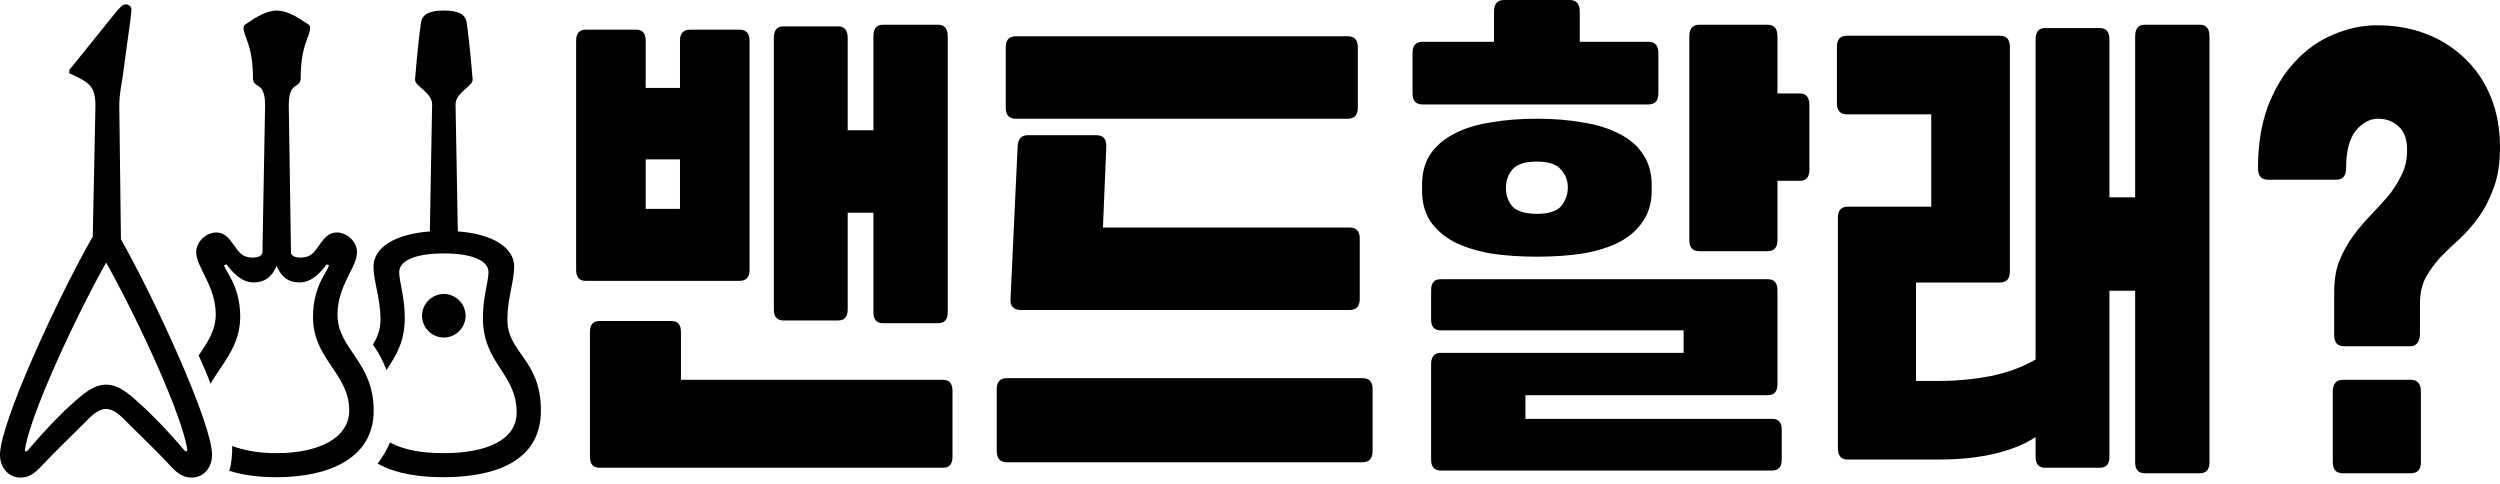
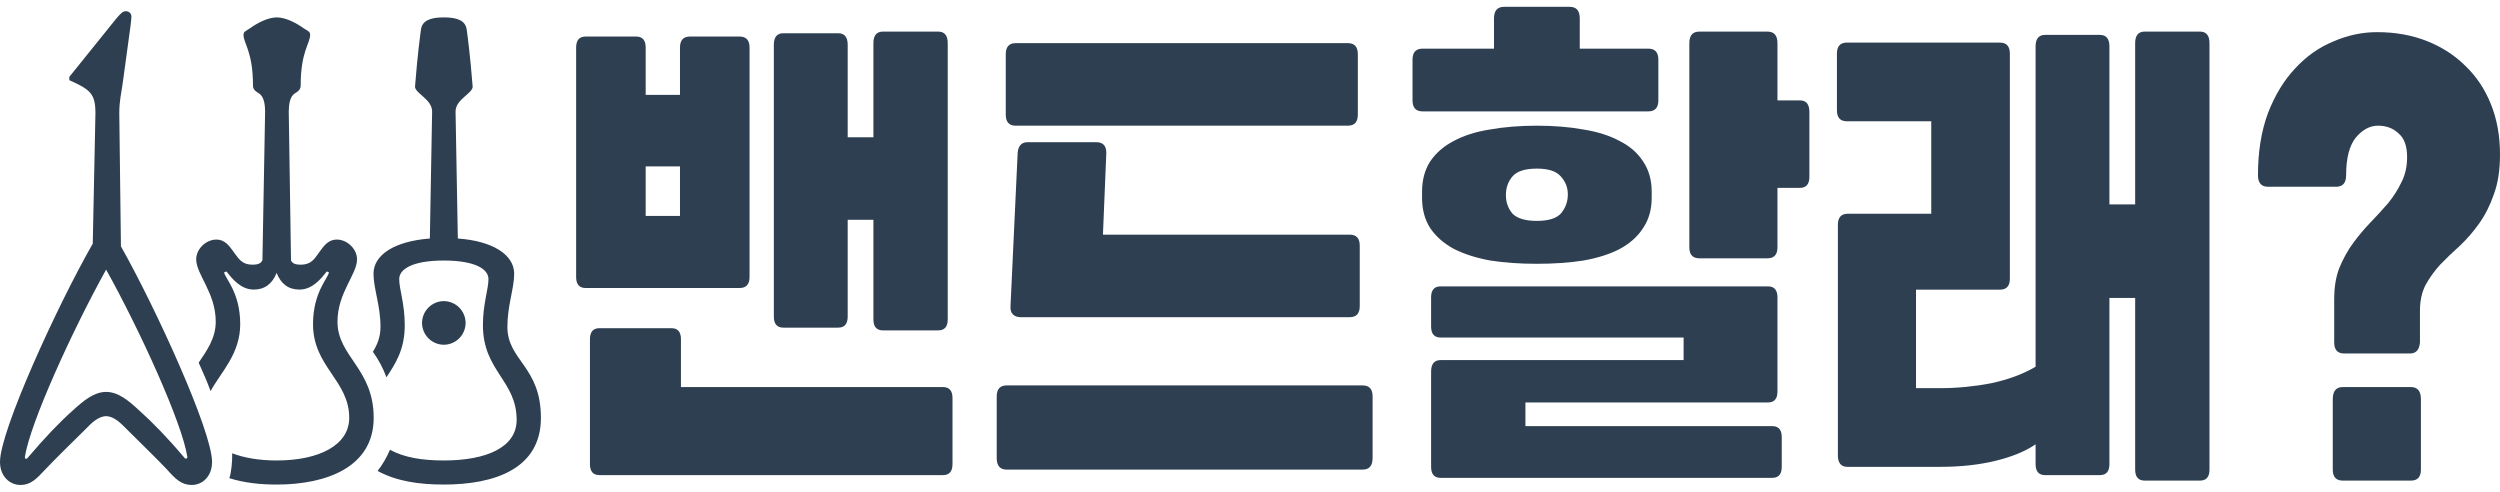
- <svg xmlns="http://www.w3.org/2000/svg" width="243" height="47" viewBox="0 0 243 47" fill="none">
-   <path d="M11.595 10.339C11.595 9.06 11.815 8.281 11.935 7.36L12.675 1.943C12.734 1.423 12.774 1.143 12.774 0.964C12.774 0.663 12.574 0.424 12.215 0.424C11.914 0.424 11.655 0.725 11.236 1.223L6.737 6.801V7.12C8.777 8.04 9.276 8.42 9.276 10.339L9.016 22.994C5.537 29.071 0 41.167 0 44.184C0 45.584 0.939 46.424 2 46.424C2.979 46.424 3.558 45.823 4.378 44.944C5.138 44.125 7.317 41.985 8.356 40.966C8.816 40.487 9.536 39.746 10.315 39.746C11.095 39.746 11.795 40.487 12.275 40.966C13.294 41.985 15.493 44.125 16.253 44.944C17.032 45.824 17.633 46.423 18.632 46.423C19.691 46.423 20.611 45.584 20.611 44.185C20.611 41.206 15.173 29.311 11.755 23.254L11.595 10.339ZM37.564 35.968C38.443 34.629 39.343 33.289 39.343 30.91C39.343 28.812 38.803 27.432 38.803 26.432C38.803 25.473 40.082 24.633 43.14 24.633C46.2 24.633 47.479 25.473 47.479 26.433C47.479 27.432 46.94 28.812 46.94 30.911C46.94 35.369 50.217 36.268 50.217 40.106C50.217 42.765 47.299 44.045 43.141 44.045C41.042 44.045 39.302 43.765 37.903 43.006C37.594 43.741 37.191 44.433 36.704 45.065C38.582 46.084 40.801 46.384 43.141 46.384C48.059 46.384 52.577 44.865 52.577 39.906C52.577 34.909 49.319 34.348 49.319 31.071C49.319 28.991 49.978 27.353 49.978 25.913C49.978 24.073 47.898 22.735 44.501 22.494L44.28 10.18C44.261 8.959 46 8.401 45.94 7.72C45.68 4.482 45.46 2.922 45.36 2.184C45.239 1.384 44.54 1.024 43.141 1.024C41.742 1.024 41.042 1.384 40.922 2.184C40.822 2.922 40.602 4.482 40.342 7.721C40.302 8.401 42.021 8.96 42.001 10.18L41.782 22.494C38.363 22.754 36.304 24.073 36.304 25.913C36.304 27.352 36.984 28.992 36.984 31.071C36.984 32.05 36.664 32.829 36.244 33.489C36.792 34.253 37.237 35.087 37.564 35.968ZM20.47 37.309C21.47 35.469 23.349 33.71 23.349 30.812C23.349 27.653 21.79 26.273 21.79 25.774L22.009 25.694C22.549 26.373 23.389 27.453 24.668 27.453C25.728 27.453 26.468 26.893 26.887 25.834C27.307 26.893 28.026 27.453 29.106 27.453C30.386 27.453 31.225 26.373 31.765 25.694L31.965 25.774C31.965 26.273 30.425 27.653 30.425 30.812C30.425 34.949 33.944 36.269 33.944 39.907C33.944 42.546 31.046 44.046 26.887 44.046C25.168 44.046 23.708 43.786 22.569 43.346C22.589 44.066 22.489 45.245 22.289 45.765C23.768 46.225 25.308 46.385 26.887 46.385C31.805 46.385 36.323 44.646 36.323 39.907C36.323 35.11 32.804 33.97 32.804 30.571C32.804 27.753 34.703 25.993 34.703 24.515C34.703 23.534 33.783 22.596 32.724 22.596C31.925 22.596 31.485 23.215 31.185 23.614C30.605 24.375 30.366 25.034 29.206 25.034C28.667 25.034 28.427 24.894 28.286 24.634L28.067 10.181C28.067 8.701 28.546 8.461 28.827 8.301C29.046 8.142 29.226 7.982 29.226 7.621C29.226 4.343 30.146 3.564 30.146 2.704C30.146 2.384 29.846 2.304 29.486 2.064C28.906 1.645 27.827 1.025 26.907 1.025C25.987 1.025 24.907 1.645 24.328 2.064C23.988 2.304 23.669 2.384 23.669 2.704C23.669 3.564 24.589 4.343 24.589 7.621C24.589 7.981 24.767 8.142 25.008 8.301C25.268 8.461 25.768 8.681 25.768 10.181L25.508 24.594C25.388 24.874 25.148 25.034 24.568 25.034C23.409 25.034 23.169 24.375 22.589 23.635C22.289 23.215 21.829 22.596 21.049 22.596C19.99 22.596 19.07 23.534 19.07 24.515C19.07 25.993 20.97 27.753 20.97 30.571C20.97 32.191 20.09 33.391 19.311 34.55C19.73 35.47 20.13 36.389 20.47 37.309ZM10.314 37.388C9.135 37.388 8.136 38.229 7.057 39.208C5.817 40.306 4.317 41.867 2.658 43.826C2.578 43.926 2.398 43.906 2.418 43.706C2.918 40.428 7.016 31.451 10.314 25.514C13.613 31.431 17.711 40.407 18.21 43.706C18.231 43.866 18.032 43.926 17.931 43.786C16.312 41.867 14.793 40.307 13.553 39.208C12.494 38.228 11.494 37.388 10.314 37.388ZM43.14 32.81C43.701 32.807 44.238 32.582 44.635 32.186C45.031 31.789 45.255 31.252 45.259 30.691C45.255 30.131 45.031 29.594 44.635 29.197C44.238 28.8 43.701 28.576 43.14 28.572C42.579 28.576 42.042 28.8 41.646 29.197C41.249 29.594 41.025 30.131 41.021 30.691C41.025 31.252 41.249 31.789 41.646 32.186C42.042 32.582 42.579 32.807 43.14 32.81Z" fill="black" />
-   <path d="M85.822 31.415C85.204 31.415 84.896 31.058 84.896 30.346V20.676H82.395V30.079C82.395 30.791 82.086 31.148 81.469 31.148H76.144C75.526 31.148 75.218 30.791 75.218 30.079V3.686C75.218 2.938 75.526 2.564 76.144 2.564H81.469C82.086 2.564 82.395 2.938 82.395 3.686V12.662H84.896V3.526C84.896 2.778 85.204 2.404 85.822 2.404H91.194C91.811 2.404 92.12 2.778 92.12 3.526V30.346C92.12 31.058 91.811 31.415 91.194 31.415H85.822ZM56.926 27.301C56.309 27.301 56 26.945 56 26.232V3.954C56 3.241 56.309 2.885 56.926 2.885H61.835C62.452 2.885 62.761 3.241 62.761 3.954V8.548H66.095V3.954C66.095 3.241 66.419 2.885 67.067 2.885H71.883C72.532 2.885 72.856 3.241 72.856 3.954V26.232C72.856 26.945 72.532 27.301 71.883 27.301H56.926ZM91.656 36.917C92.274 36.917 92.583 37.274 92.583 37.986V44.397C92.583 45.11 92.274 45.466 91.656 45.466H58.269C57.652 45.466 57.343 45.11 57.343 44.397V32.27C57.343 31.557 57.652 31.201 58.269 31.201H65.261C65.879 31.201 66.188 31.557 66.188 32.27V36.917H91.656ZM66.095 20.302V15.494H62.761V20.302H66.095Z" fill="black" />
-   <path d="M97.76 4.595C97.76 3.882 98.085 3.526 98.733 3.526H131.009C131.657 3.526 131.981 3.882 131.981 4.595V10.472C131.981 11.184 131.657 11.54 131.009 11.54H98.733C98.085 11.54 97.76 11.184 97.76 10.472V4.595ZM107.207 22.119H131.194C131.842 22.119 132.167 22.475 132.167 23.187V29.064C132.167 29.776 131.842 30.132 131.194 30.132H99.196C98.887 30.132 98.64 30.043 98.455 29.865C98.27 29.687 98.193 29.402 98.224 29.011L98.918 14.158C98.98 13.481 99.304 13.143 99.891 13.143H106.559C107.238 13.143 107.562 13.517 107.531 14.265L107.207 22.119ZM97.853 44.931C97.205 44.931 96.881 44.557 96.881 43.809V37.826C96.881 37.113 97.205 36.757 97.853 36.757H132.444C133.093 36.757 133.417 37.113 133.417 37.826V43.809C133.417 44.557 133.093 44.931 132.444 44.931H97.853Z" fill="black" />
-   <path d="M140.03 45.733C139.413 45.733 139.104 45.377 139.104 44.664V35.422C139.104 34.674 139.413 34.3 140.03 34.3H163.647V32.109H140.03C139.413 32.109 139.104 31.753 139.104 31.041V28.209C139.104 27.497 139.413 27.14 140.03 27.14H171.843C172.461 27.14 172.769 27.497 172.769 28.209V37.345C172.769 38.057 172.461 38.413 171.843 38.413H148.273V40.711H172.26C172.877 40.711 173.186 41.067 173.186 41.779V44.664C173.186 45.377 172.877 45.733 172.26 45.733H140.03ZM160.544 18.539C160.544 19.679 160.266 20.658 159.711 21.477C159.186 22.297 158.43 22.973 157.442 23.508C156.485 24.006 155.312 24.38 153.922 24.63C152.564 24.843 151.051 24.95 149.384 24.95C147.717 24.95 146.204 24.843 144.846 24.63C143.488 24.38 142.315 24.006 141.327 23.508C140.339 22.973 139.567 22.297 139.011 21.477C138.487 20.658 138.224 19.679 138.224 18.539V17.951C138.224 16.811 138.487 15.832 139.011 15.013C139.567 14.194 140.323 13.535 141.28 13.036C142.268 12.502 143.441 12.128 144.8 11.914C146.189 11.665 147.717 11.54 149.384 11.54C151.051 11.54 152.564 11.665 153.922 11.914C155.281 12.128 156.454 12.502 157.442 13.036C158.43 13.535 159.186 14.194 159.711 15.013C160.266 15.832 160.544 16.811 160.544 17.951V18.539ZM165.175 24.416C164.527 24.416 164.203 24.06 164.203 23.347V3.526C164.203 2.778 164.527 2.404 165.175 2.404H171.797C172.445 2.404 172.769 2.778 172.769 3.526V9.082H174.946C175.563 9.082 175.872 9.456 175.872 10.204V16.509C175.872 17.221 175.563 17.577 174.946 17.577H172.769V23.347C172.769 24.06 172.445 24.416 171.797 24.416H165.175ZM137.298 5.129C137.298 4.417 137.622 4.06 138.271 4.06H145.217V1.122C145.217 0.374 145.541 0 146.189 0H152.579C153.228 0 153.552 0.374 153.552 1.122V4.06H160.22C160.868 4.06 161.193 4.417 161.193 5.129V9.082C161.193 9.795 160.868 10.151 160.22 10.151H138.271C137.622 10.151 137.298 9.795 137.298 9.082V5.129ZM152.394 18.218C152.394 17.542 152.163 16.954 151.7 16.455C151.267 15.957 150.496 15.707 149.384 15.707C148.242 15.707 147.455 15.957 147.023 16.455C146.59 16.954 146.374 17.559 146.374 18.272C146.374 18.984 146.59 19.59 147.023 20.088C147.486 20.551 148.273 20.783 149.384 20.783C150.526 20.783 151.314 20.534 151.746 20.035C152.178 19.501 152.394 18.895 152.394 18.218Z" fill="black" />
-   <path d="M188.598 37.024C190.234 37.024 191.886 36.864 193.553 36.544C195.22 36.187 196.655 35.653 197.859 34.941V3.847C197.859 3.099 198.168 2.725 198.785 2.725H204.111C204.728 2.725 205.037 3.099 205.037 3.847V19.18H207.537V3.526C207.537 2.778 207.846 2.404 208.464 2.404H213.835C214.453 2.404 214.761 2.778 214.761 3.526V44.931C214.761 45.644 214.453 46 213.835 46H208.464C207.846 46 207.537 45.644 207.537 44.931V28.262H205.037V44.397C205.037 45.11 204.728 45.466 204.111 45.466H198.785C198.168 45.466 197.859 45.11 197.859 44.397V42.474C196.871 43.151 195.575 43.685 193.969 44.077C192.364 44.468 190.574 44.664 188.598 44.664H179.568C178.95 44.664 178.642 44.29 178.642 43.542V21.157C178.642 20.444 178.966 20.088 179.614 20.088H187.718V11.113H179.522C178.873 11.113 178.549 10.757 178.549 10.044V4.541C178.549 3.829 178.873 3.473 179.522 3.473H194.386C195.034 3.473 195.359 3.829 195.359 4.541V26.393C195.359 27.105 195.034 27.461 194.386 27.461H186.236V37.024H188.598Z" fill="black" />
-   <path d="M227.719 46C227.07 46 226.746 45.644 226.746 44.931V38.093C226.746 37.309 227.07 36.917 227.719 36.917H234.341C234.989 36.917 235.313 37.309 235.313 38.093V44.931C235.313 45.644 234.989 46 234.341 46H227.719ZM219.476 16.348C219.476 14.069 219.8 12.056 220.448 10.311C221.128 8.566 222.007 7.123 223.088 5.984C224.168 4.808 225.403 3.936 226.792 3.366C228.182 2.76 229.602 2.458 231.053 2.458C232.812 2.458 234.418 2.743 235.869 3.312C237.32 3.882 238.57 4.684 239.62 5.717C240.7 6.75 241.534 7.996 242.12 9.456C242.707 10.917 243 12.537 243 14.318C243 15.85 242.799 17.15 242.398 18.218C242.028 19.287 241.549 20.231 240.962 21.05C240.407 21.834 239.789 22.546 239.11 23.187C238.431 23.793 237.798 24.398 237.212 25.003C236.656 25.609 236.177 26.268 235.776 26.98C235.406 27.693 235.22 28.53 235.22 29.491V32.59C235.159 33.302 234.835 33.658 234.248 33.658H227.858C227.209 33.658 226.885 33.302 226.885 32.59V28.369C226.885 27.194 227.055 26.179 227.394 25.324C227.765 24.434 228.213 23.632 228.737 22.92C229.262 22.207 229.818 21.549 230.404 20.943C231.022 20.302 231.593 19.679 232.118 19.073C232.643 18.432 233.075 17.755 233.414 17.043C233.785 16.331 233.97 15.511 233.97 14.585C233.97 13.517 233.692 12.751 233.137 12.288C232.612 11.789 231.948 11.54 231.145 11.54C230.343 11.54 229.617 11.932 228.969 12.715C228.352 13.499 228.043 14.71 228.043 16.348C228.043 17.096 227.719 17.47 227.07 17.47H220.448C219.8 17.47 219.476 17.096 219.476 16.348Z" fill="black" />
+ <svg xmlns="http://www.w3.org/2000/svg" width="183" height="36" viewBox="0 0 183 36" fill="none">
+   <path d="M8.732 8.295C8.732 7.33 8.898 6.743 8.988 6.049L9.545 1.965C9.59 1.573 9.62 1.362 9.62 1.227C9.62 1 9.47 0.82 9.199 0.82C8.972 0.82 8.777 1.046 8.461 1.422L5.074 5.627V5.868C6.61 6.562 6.986 6.848 6.986 8.295L6.79 17.835C4.17 22.417 0 31.537 0 33.811C0 34.866 0.707 35.5 1.506 35.5C2.243 35.5 2.68 35.047 3.297 34.384C3.87 33.766 5.51 32.153 6.293 31.385C6.639 31.024 7.182 30.465 7.768 30.465C8.355 30.465 8.883 31.024 9.244 31.385C10.012 32.153 11.668 33.766 12.24 34.384C12.827 35.048 13.279 35.499 14.031 35.499C14.829 35.499 15.522 34.866 15.522 33.812C15.522 31.566 11.427 22.598 8.852 18.031L8.732 8.295ZM28.289 27.617C28.951 26.607 29.628 25.597 29.628 23.804C29.628 22.222 29.222 21.181 29.222 20.427C29.222 19.705 30.185 19.071 32.488 19.071C34.793 19.071 35.756 19.705 35.756 20.428C35.756 21.181 35.35 22.222 35.35 23.804C35.35 27.165 37.818 27.843 37.818 30.737C37.818 32.742 35.62 33.706 32.489 33.706C30.908 33.706 29.598 33.495 28.544 32.923C28.311 33.477 28.008 33.998 27.642 34.475C29.056 35.244 30.727 35.469 32.489 35.469C36.193 35.469 39.595 34.324 39.595 30.586C39.595 26.818 37.141 26.396 37.141 23.925C37.141 22.357 37.638 21.122 37.638 20.036C37.638 18.649 36.072 17.64 33.513 17.459L33.347 8.175C33.333 7.255 34.642 6.833 34.597 6.32C34.401 3.879 34.235 2.703 34.16 2.146C34.069 1.543 33.542 1.272 32.489 1.272C31.436 1.272 30.908 1.543 30.817 2.146C30.743 2.703 30.577 3.879 30.381 6.321C30.351 6.833 31.645 7.255 31.631 8.175L31.465 17.459C28.891 17.655 27.34 18.649 27.34 20.036C27.34 21.121 27.852 22.358 27.852 23.925C27.852 24.663 27.611 25.25 27.295 25.748C27.708 26.324 28.042 26.952 28.289 27.617ZM15.416 28.628C16.169 27.241 17.584 25.914 17.584 23.729C17.584 21.348 16.41 20.308 16.41 19.931L16.575 19.871C16.981 20.383 17.614 21.197 18.577 21.197C19.375 21.197 19.933 20.775 20.248 19.976C20.565 20.775 21.106 21.197 21.919 21.197C22.883 21.197 23.515 20.383 23.922 19.871L24.072 19.931C24.072 20.308 22.913 21.348 22.913 23.729C22.913 26.849 25.563 27.844 25.563 30.587C25.563 32.576 23.38 33.707 20.248 33.707C18.954 33.707 17.855 33.511 16.996 33.179C17.012 33.722 16.936 34.611 16.785 35.003C17.9 35.35 19.059 35.47 20.248 35.47C23.952 35.47 27.354 34.159 27.354 30.587C27.354 26.97 24.704 26.11 24.704 23.548C24.704 21.423 26.135 20.097 26.135 18.982C26.135 18.243 25.442 17.535 24.644 17.535C24.043 17.535 23.711 18.002 23.485 18.303C23.049 18.876 22.868 19.373 21.995 19.373C21.588 19.373 21.408 19.268 21.302 19.072L21.137 8.175C21.137 7.06 21.498 6.879 21.709 6.758C21.874 6.638 22.01 6.518 22.01 6.246C22.01 3.774 22.703 3.187 22.703 2.538C22.703 2.298 22.477 2.237 22.206 2.056C21.769 1.74 20.956 1.273 20.263 1.273C19.57 1.273 18.757 1.74 18.321 2.056C18.065 2.237 17.825 2.297 17.825 2.538C17.825 3.187 18.518 3.774 18.518 6.246C18.518 6.517 18.652 6.638 18.833 6.758C19.029 6.879 19.406 7.045 19.406 8.175L19.21 19.042C19.119 19.253 18.938 19.373 18.502 19.373C17.629 19.373 17.449 18.876 17.012 18.319C16.785 18.002 16.439 17.535 15.852 17.535C15.055 17.535 14.362 18.243 14.362 18.982C14.362 20.097 15.792 21.423 15.792 23.548C15.792 24.769 15.13 25.674 14.543 26.548C14.859 27.242 15.16 27.935 15.416 28.628ZM7.768 28.688C6.88 28.688 6.127 29.321 5.314 30.059C4.381 30.888 3.251 32.064 2.002 33.541C1.942 33.616 1.806 33.602 1.821 33.451C2.198 30.979 5.284 24.211 7.768 19.735C10.252 24.197 13.338 30.963 13.714 33.451C13.729 33.571 13.58 33.616 13.504 33.511C12.284 32.064 11.14 30.888 10.206 30.059C9.409 29.32 8.656 28.688 7.768 28.688ZM32.488 25.236C32.911 25.233 33.315 25.064 33.614 24.765C33.912 24.466 34.081 24.062 34.084 23.639C34.081 23.216 33.912 22.811 33.614 22.512C33.315 22.213 32.911 22.044 32.488 22.041C32.066 22.044 31.662 22.213 31.363 22.512C31.064 22.811 30.895 23.216 30.892 23.639C30.895 24.062 31.064 24.466 31.363 24.765C31.662 25.064 32.066 25.233 32.488 25.236Z" fill="#2D3F51" />
+   <path d="M64.631 24.184C64.166 24.184 63.934 23.916 63.934 23.378V16.088H62.051V23.177C62.051 23.714 61.818 23.983 61.353 23.983H57.343C56.878 23.983 56.645 23.714 56.645 23.177V3.279C56.645 2.715 56.878 2.433 57.343 2.433H61.353C61.818 2.433 62.051 2.715 62.051 3.279V10.046H63.934V3.158C63.934 2.595 64.166 2.313 64.631 2.313H68.677C69.141 2.313 69.374 2.595 69.374 3.158V23.378C69.374 23.916 69.141 24.184 68.677 24.184H64.631ZM42.87 21.083C42.405 21.083 42.173 20.814 42.173 20.277V3.481C42.173 2.944 42.405 2.675 42.87 2.675H46.567C47.032 2.675 47.264 2.944 47.264 3.481V6.945H49.775V3.481C49.775 2.944 50.019 2.675 50.508 2.675H54.134C54.623 2.675 54.867 2.944 54.867 3.481V20.277C54.867 20.814 54.623 21.083 54.134 21.083H42.87ZM69.025 28.333C69.49 28.333 69.723 28.601 69.723 29.139V33.972C69.723 34.509 69.49 34.778 69.025 34.778H43.882C43.417 34.778 43.184 34.509 43.184 33.972V24.829C43.184 24.291 43.417 24.023 43.882 24.023H49.148C49.612 24.023 49.845 24.291 49.845 24.829V28.333H69.025ZM49.775 15.806V12.181H47.264V15.806H49.775Z" fill="#2D3F51" />
+   <path d="M73.622 3.964C73.622 3.427 73.866 3.158 74.354 3.158H98.661C99.149 3.158 99.393 3.427 99.393 3.964V8.395C99.393 8.932 99.149 9.2 98.661 9.2H74.354C73.866 9.2 73.622 8.932 73.622 8.395V3.964ZM80.736 17.176H98.801C99.289 17.176 99.533 17.444 99.533 17.981V22.412C99.533 22.949 99.289 23.217 98.801 23.217H74.703C74.471 23.217 74.285 23.15 74.145 23.016C74.006 22.882 73.948 22.667 73.971 22.372L74.494 11.174C74.54 10.664 74.784 10.409 75.226 10.409H80.248C80.759 10.409 81.004 10.691 80.98 11.255L80.736 17.176ZM73.692 34.375C73.204 34.375 72.959 34.093 72.959 33.529V29.018C72.959 28.481 73.204 28.212 73.692 28.212H99.742C100.23 28.212 100.474 28.481 100.474 29.018V33.529C100.474 34.093 100.23 34.375 99.742 34.375H73.692Z" fill="#2D3F51" />
+   <path d="M105.455 34.979C104.99 34.979 104.757 34.71 104.757 34.173V27.205C104.757 26.641 104.99 26.359 105.455 26.359H123.24V24.708H105.455C104.99 24.708 104.757 24.439 104.757 23.902V21.767C104.757 21.23 104.99 20.962 105.455 20.962H129.413C129.878 20.962 130.11 21.23 130.11 21.767V28.655C130.11 29.192 129.878 29.461 129.413 29.461H111.662V31.193H129.727C130.192 31.193 130.424 31.461 130.424 31.998V34.173C130.424 34.71 130.192 34.979 129.727 34.979H105.455ZM120.904 14.477C120.904 15.336 120.694 16.075 120.276 16.692C119.881 17.31 119.311 17.82 118.567 18.223C117.846 18.599 116.963 18.881 115.917 19.069C114.894 19.23 113.755 19.31 112.499 19.31C111.244 19.31 110.105 19.23 109.082 19.069C108.059 18.881 107.175 18.599 106.431 18.223C105.687 17.82 105.106 17.31 104.688 16.692C104.292 16.075 104.095 15.336 104.095 14.477V14.034C104.095 13.175 104.292 12.436 104.688 11.818C105.106 11.201 105.676 10.704 106.396 10.328C107.14 9.925 108.024 9.643 109.047 9.482C110.093 9.294 111.244 9.2 112.499 9.2C113.755 9.2 114.894 9.294 115.917 9.482C116.94 9.643 117.823 9.925 118.567 10.328C119.311 10.704 119.881 11.201 120.276 11.818C120.694 12.436 120.904 13.175 120.904 14.034V14.477ZM124.391 18.908C123.903 18.908 123.659 18.639 123.659 18.102V3.158C123.659 2.595 123.903 2.313 124.391 2.313H129.378C129.866 2.313 130.11 2.595 130.11 3.158V7.347H131.749C132.214 7.347 132.447 7.629 132.447 8.193V12.946C132.447 13.483 132.214 13.752 131.749 13.752H130.11V18.102C130.11 18.639 129.866 18.908 129.378 18.908H124.391ZM103.397 4.367C103.397 3.83 103.641 3.561 104.13 3.561H109.361V1.346C109.361 0.782 109.605 0.5 110.093 0.5H114.905C115.394 0.5 115.638 0.782 115.638 1.346V3.561H120.66C121.148 3.561 121.392 3.83 121.392 4.367V7.347C121.392 7.885 121.148 8.153 120.66 8.153H104.13C103.641 8.153 103.397 7.885 103.397 7.347V4.367ZM114.766 14.235C114.766 13.725 114.592 13.282 114.243 12.906C113.917 12.53 113.336 12.342 112.499 12.342C111.639 12.342 111.046 12.53 110.721 12.906C110.395 13.282 110.232 13.738 110.232 14.275C110.232 14.812 110.395 15.269 110.721 15.645C111.069 15.994 111.662 16.169 112.499 16.169C113.359 16.169 113.952 15.981 114.278 15.605C114.603 15.202 114.766 14.745 114.766 14.235Z" fill="#2D3F51" />
+   <path d="M142.03 28.413C143.263 28.413 144.506 28.293 145.762 28.051C147.017 27.782 148.098 27.38 149.005 26.843V3.4C149.005 2.836 149.238 2.554 149.703 2.554H153.713C154.178 2.554 154.41 2.836 154.41 3.4V14.96H156.294V3.158C156.294 2.595 156.526 2.313 156.991 2.313H161.036C161.501 2.313 161.734 2.595 161.734 3.158V34.375C161.734 34.912 161.501 35.18 161.036 35.18H156.991C156.526 35.18 156.294 34.912 156.294 34.375V21.808H154.41V33.972C154.41 34.509 154.178 34.778 153.713 34.778H149.703C149.238 34.778 149.005 34.509 149.005 33.972V32.522C148.261 33.032 147.285 33.435 146.076 33.73C144.867 34.026 143.518 34.173 142.03 34.173H135.23C134.765 34.173 134.533 33.891 134.533 33.328V16.451C134.533 15.914 134.777 15.645 135.265 15.645H141.368V8.878H135.195C134.707 8.878 134.463 8.61 134.463 8.072V3.924C134.463 3.387 134.707 3.118 135.195 3.118H146.39C146.878 3.118 147.122 3.387 147.122 3.924V20.398C147.122 20.935 146.878 21.203 146.39 21.203H140.252V28.413H142.03Z" fill="#2D3F51" />
+   <path d="M171.492 35.18C171.004 35.18 170.759 34.912 170.759 34.375V29.219C170.759 28.628 171.004 28.333 171.492 28.333H176.479C176.967 28.333 177.211 28.628 177.211 29.219V34.375C177.211 34.912 176.967 35.18 176.479 35.18H171.492ZM165.284 12.825C165.284 11.107 165.528 9.59 166.017 8.274C166.528 6.958 167.191 5.871 168.004 5.011C168.818 4.125 169.748 3.467 170.794 3.038C171.841 2.581 172.91 2.353 174.003 2.353C175.328 2.353 176.537 2.568 177.63 2.997C178.722 3.427 179.664 4.031 180.454 4.81C181.268 5.589 181.896 6.528 182.337 7.629C182.779 8.73 183 9.952 183 11.295C183 12.45 182.849 13.43 182.547 14.235C182.268 15.041 181.907 15.752 181.466 16.37C181.047 16.961 180.582 17.498 180.071 17.981C179.559 18.438 179.083 18.894 178.641 19.351C178.222 19.807 177.862 20.304 177.56 20.841C177.281 21.378 177.141 22.009 177.141 22.734V25.07C177.095 25.607 176.851 25.876 176.409 25.876H171.596C171.108 25.876 170.864 25.607 170.864 25.07V21.888C170.864 21.002 170.992 20.237 171.248 19.592C171.527 18.921 171.864 18.317 172.259 17.78C172.654 17.243 173.073 16.746 173.514 16.289C173.979 15.806 174.41 15.336 174.805 14.88C175.2 14.396 175.525 13.886 175.781 13.349C176.06 12.812 176.2 12.194 176.2 11.496C176.2 10.691 175.99 10.113 175.572 9.764C175.177 9.388 174.677 9.2 174.072 9.2C173.468 9.2 172.922 9.496 172.433 10.086C171.968 10.677 171.736 11.59 171.736 12.825C171.736 13.389 171.492 13.671 171.004 13.671H166.017C165.528 13.671 165.284 13.389 165.284 12.825Z" fill="#2D3F51" />
</svg>
